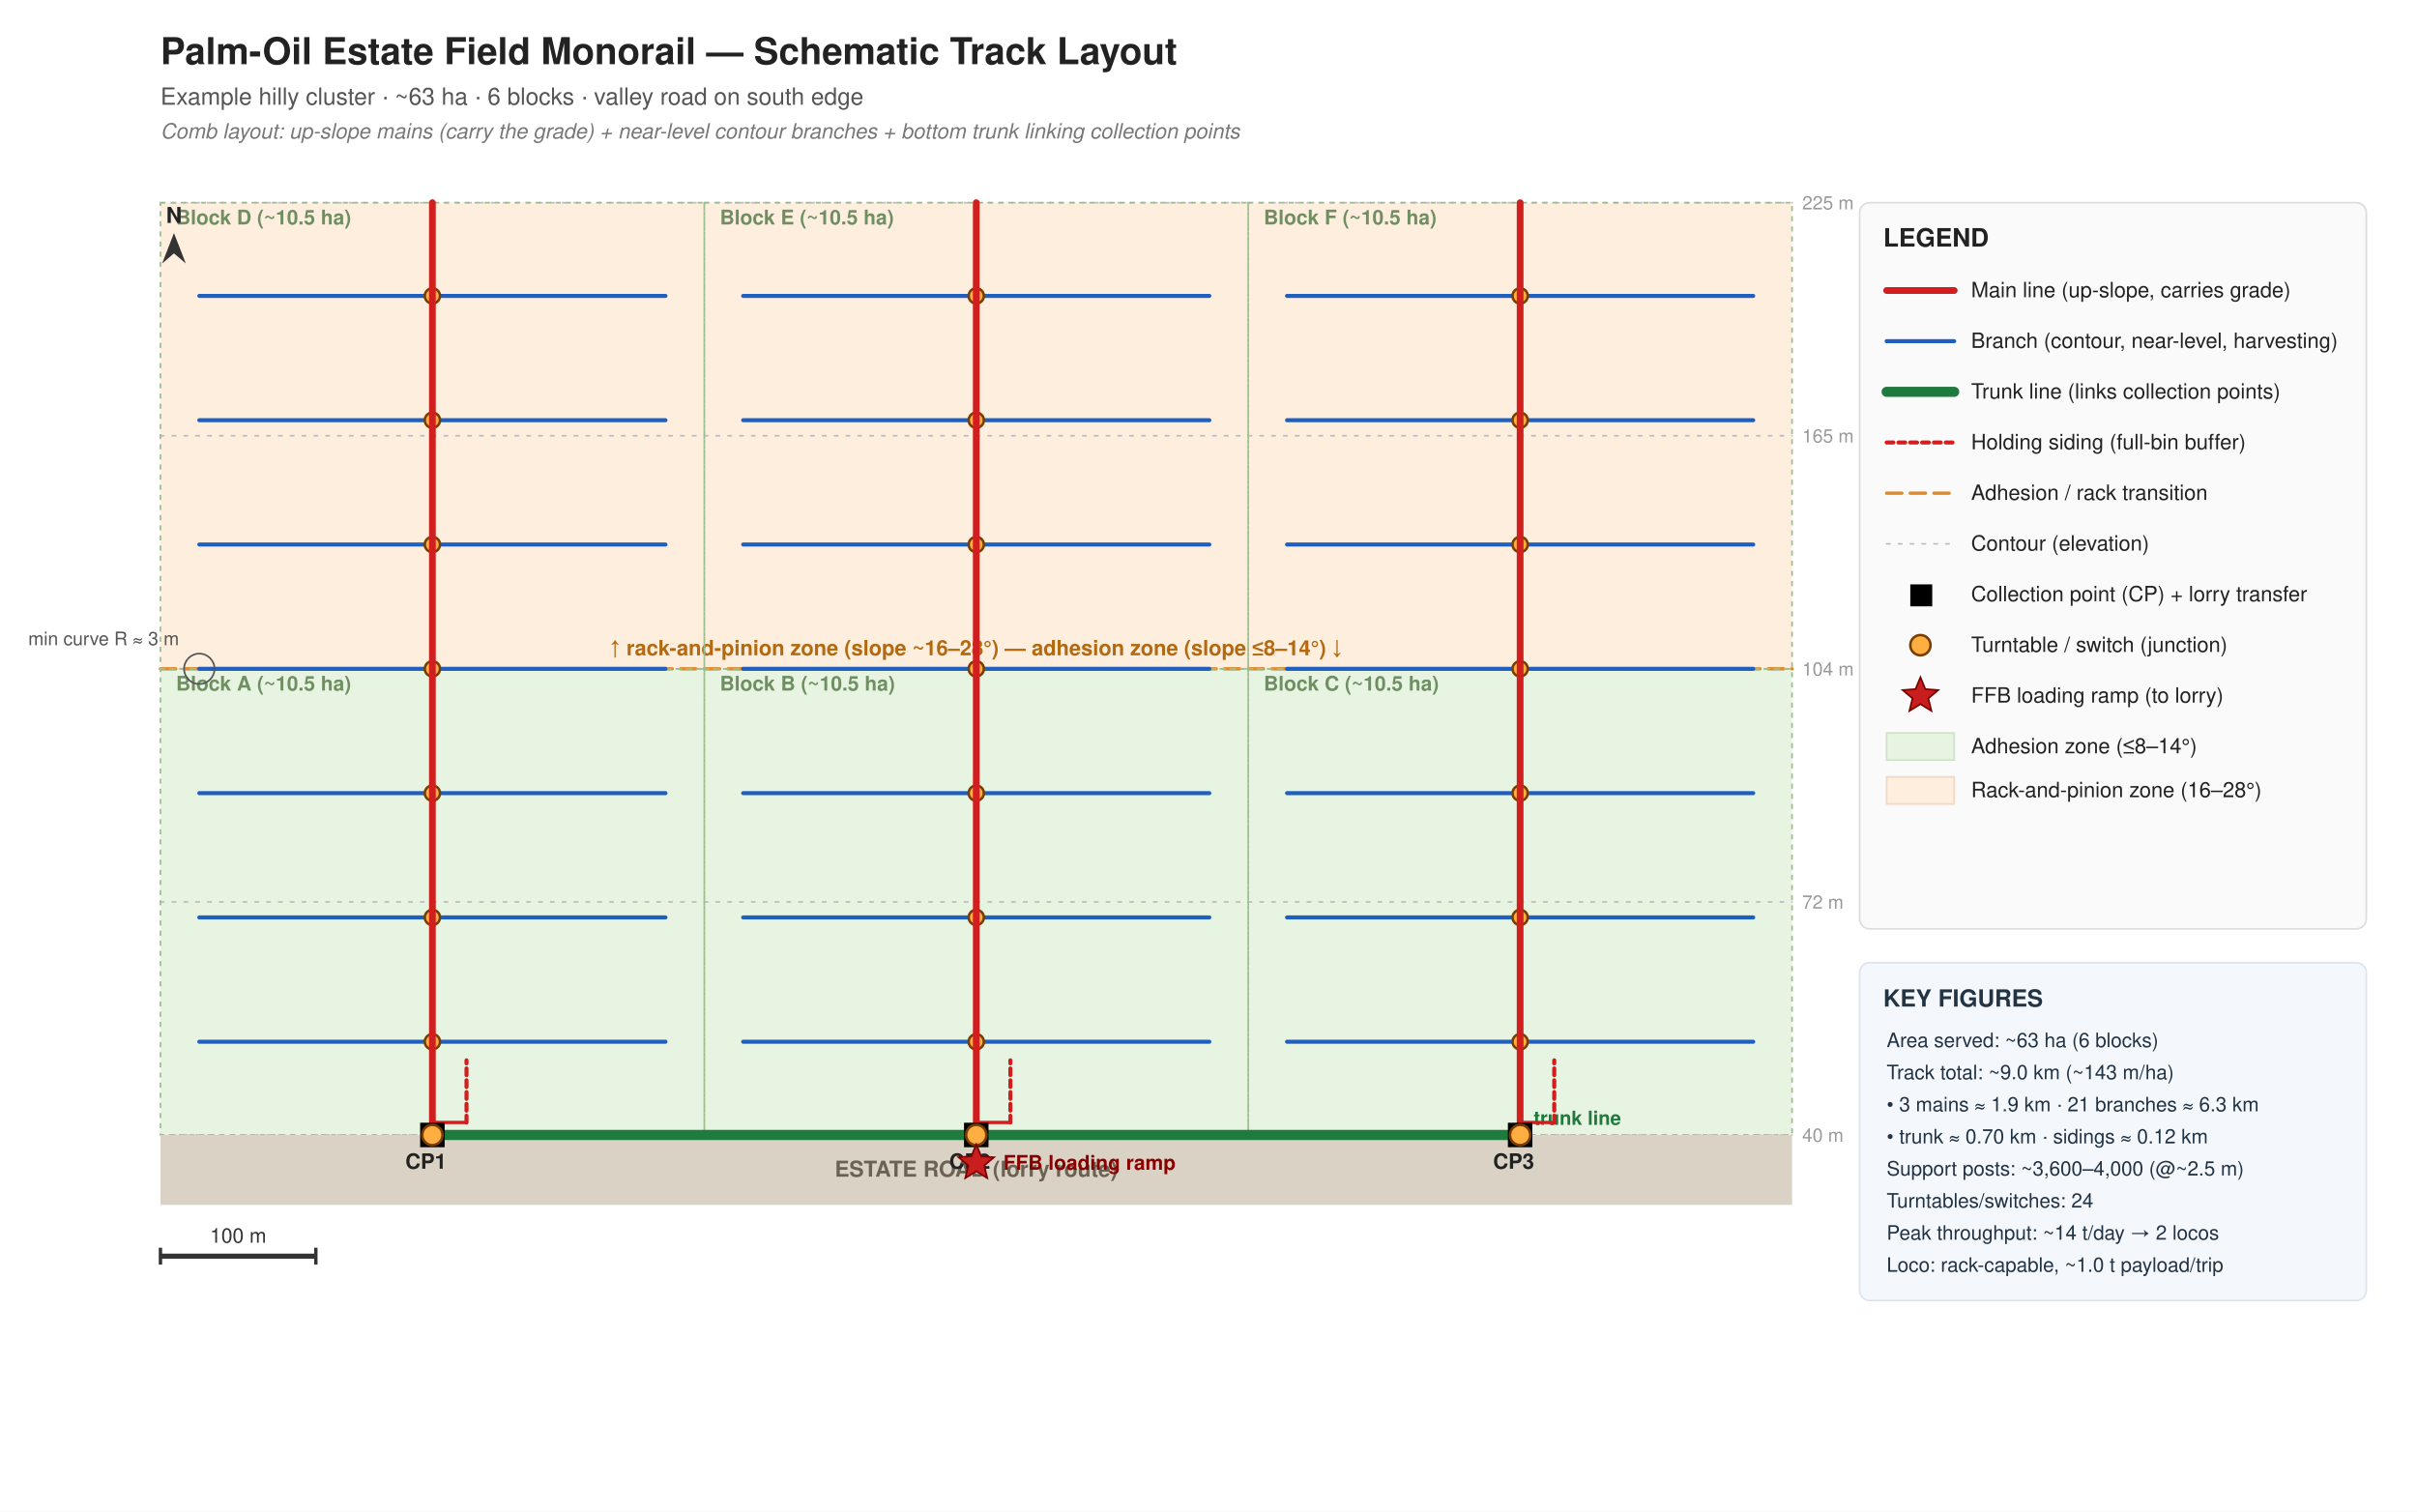
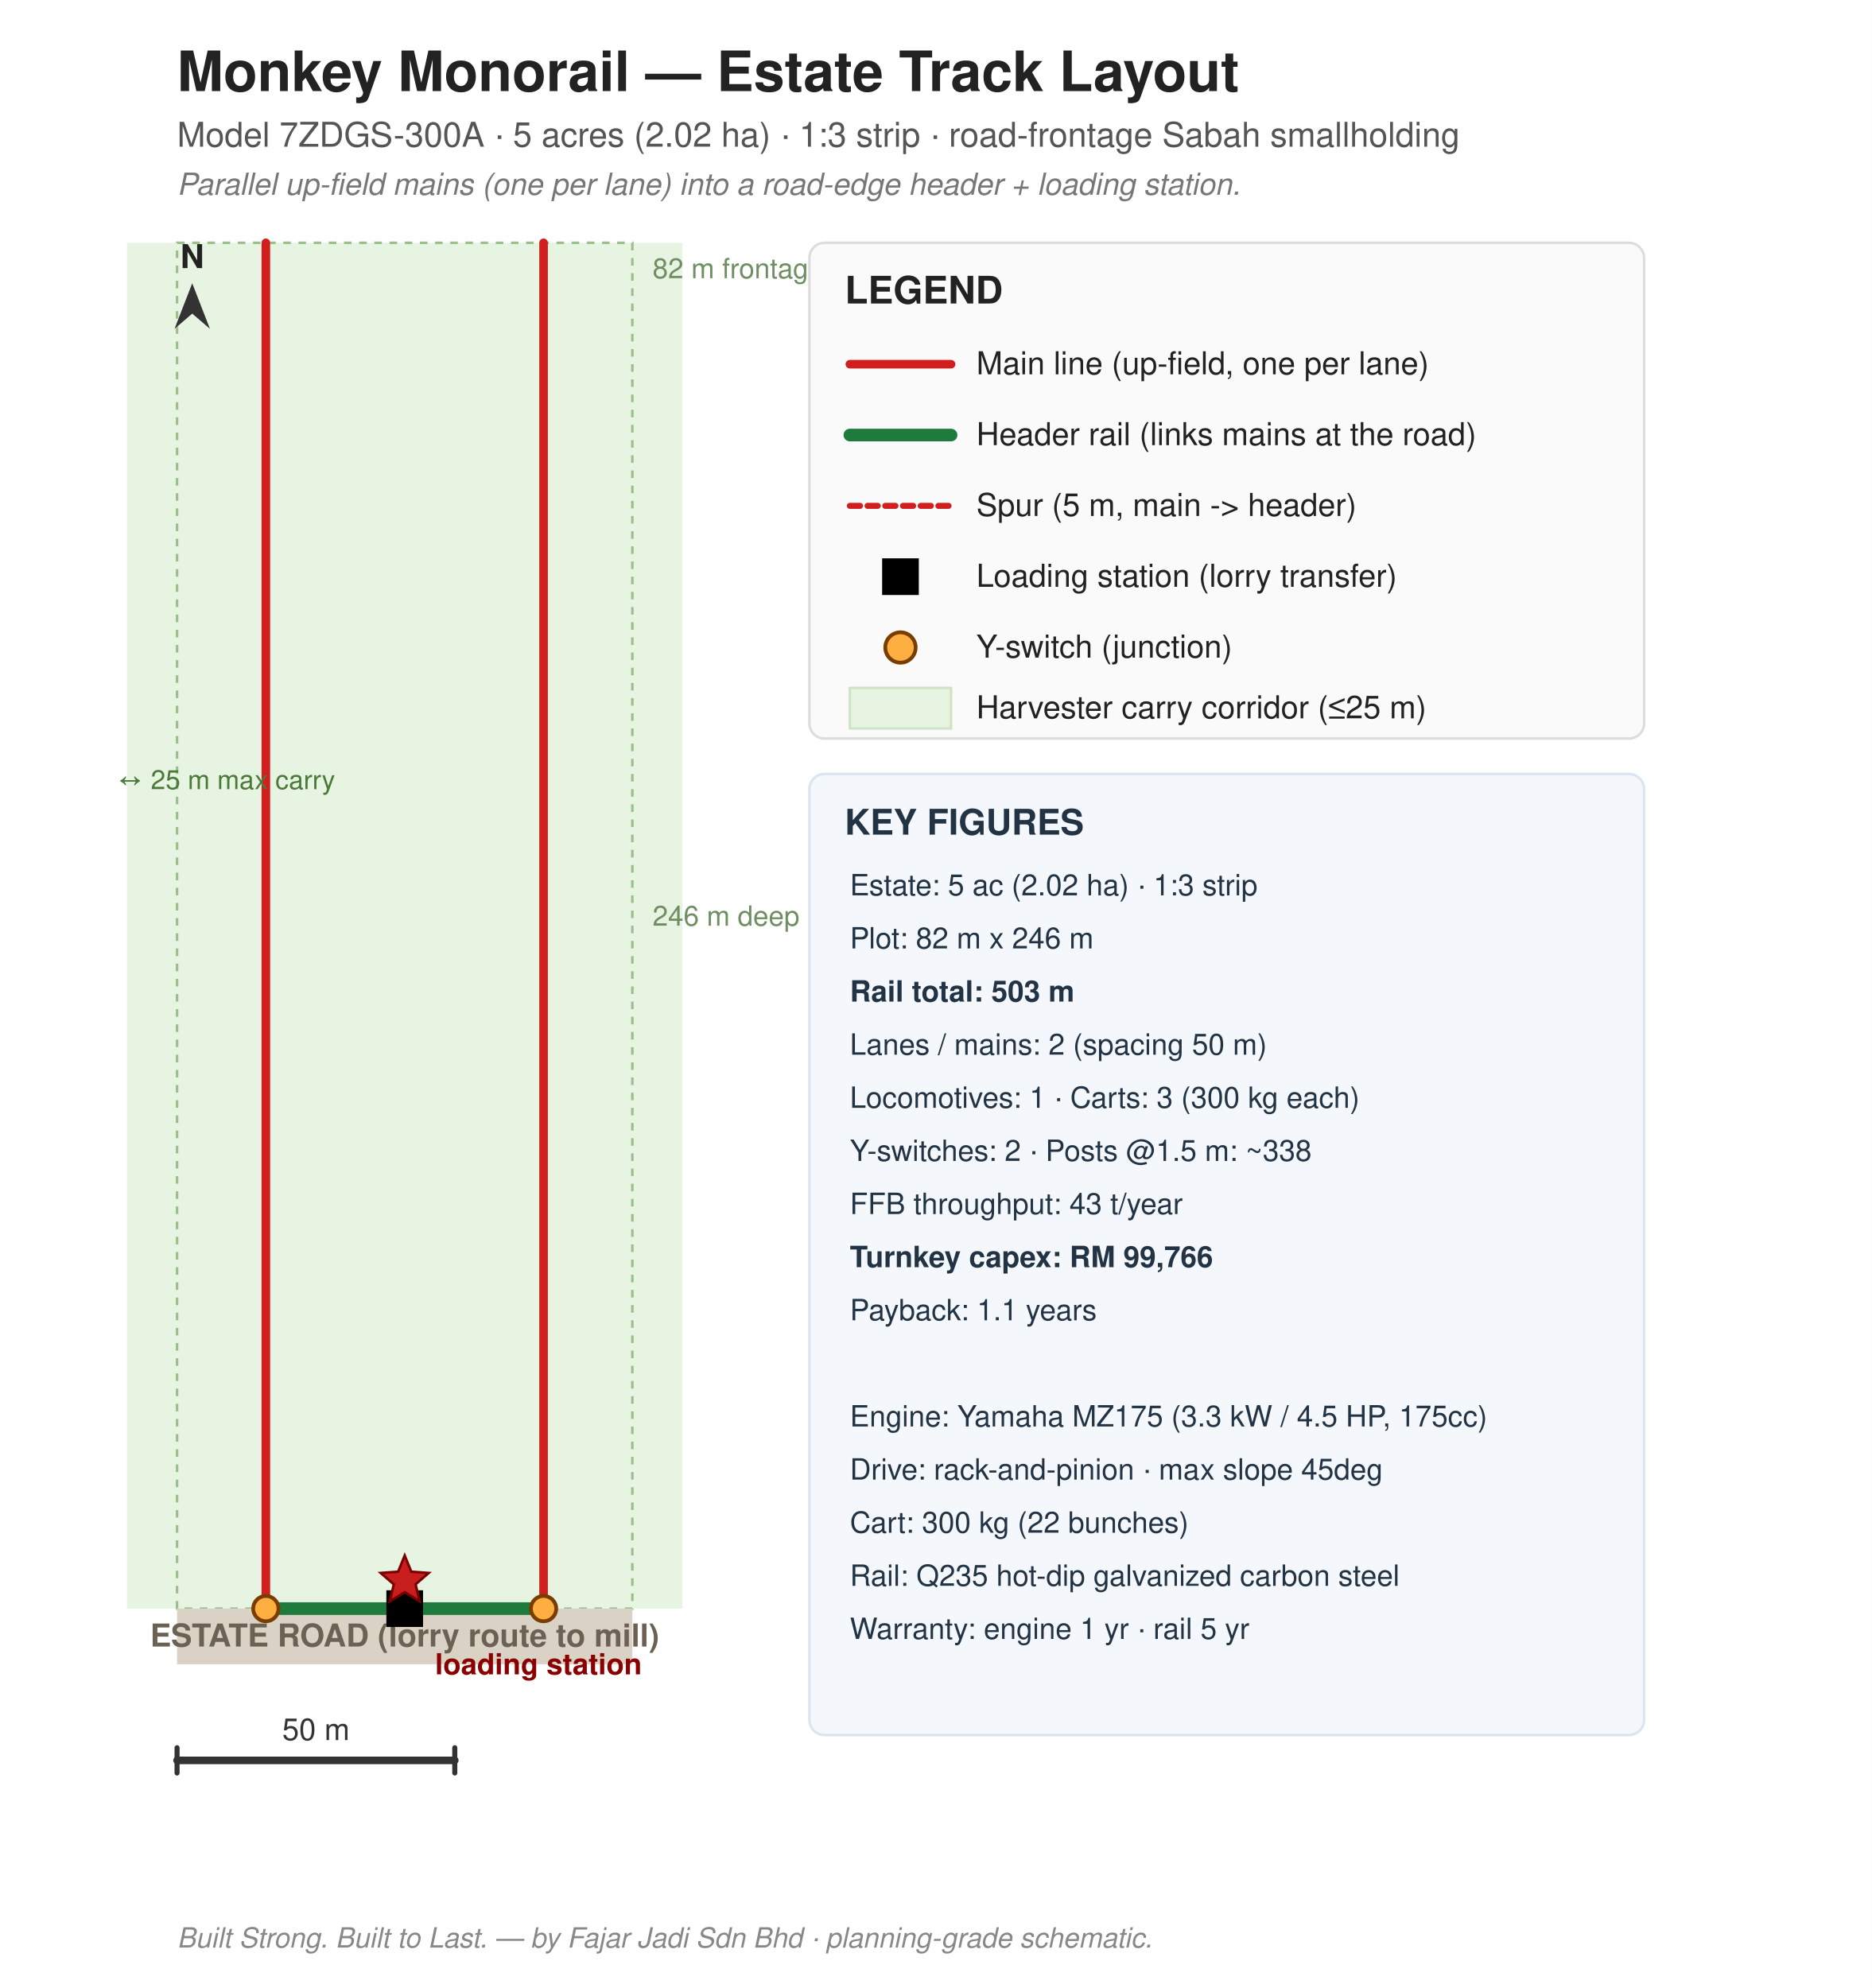
- <svg xmlns="http://www.w3.org/2000/svg" width="1431" height="895" viewBox="0 0 1431 895" font-family="Helvetica,Arial,sans-serif">
-   <rect x="0" y="0" width="1431" height="895" fill="#ffffff" />
-   <text x="95.0" y="38.0" font-family="Helvetica,Arial,sans-serif" font-size="22" text-anchor="start" fill="#222" font-weight="bold">Palm-Oil Estate Field Monorail — Schematic Track Layout</text>
-   <text x="95.0" y="62.0" font-family="Helvetica,Arial,sans-serif" font-size="14" text-anchor="start" fill="#555" font-weight="normal">Example hilly cluster · ~63 ha · 6 blocks · valley road on south edge</text>
-   <text x="95.0" y="82.0" font-family="Helvetica,Arial,sans-serif" font-size="12.5" text-anchor="start" fill="#777" font-weight="normal" font-style="italic">Comb layout: up-slope mains (carry the grade) + near-level contour branches + bottom trunk linking collection points</text>
-   <rect x="95.0" y="396.0" width="966.0" height="276.0" fill="#e7f4e1" />
-   <rect x="95.0" y="120.0" width="966.0" height="276.0" fill="#fdeede" />
-   <line x1="95.0" y1="672.0" x2="1061.0" y2="672.0" stroke="#bdbdbd" stroke-width="1" stroke-linecap="round" stroke-dasharray="2,5" />
-   <text x="1067.0" y="676.0" font-family="Helvetica,Arial,sans-serif" font-size="11" text-anchor="start" fill="#999" font-weight="normal">40 m</text>
-   <line x1="95.0" y1="534.0" x2="1061.0" y2="534.0" stroke="#bdbdbd" stroke-width="1" stroke-linecap="round" stroke-dasharray="2,5" />
-   <text x="1067.0" y="538.0" font-family="Helvetica,Arial,sans-serif" font-size="11" text-anchor="start" fill="#999" font-weight="normal">72 m</text>
-   <line x1="95.0" y1="396.0" x2="1061.0" y2="396.0" stroke="#bdbdbd" stroke-width="1" stroke-linecap="round" stroke-dasharray="2,5" />
-   <text x="1067.0" y="400.0" font-family="Helvetica,Arial,sans-serif" font-size="11" text-anchor="start" fill="#999" font-weight="normal">104 m</text>
-   <line x1="95.0" y1="258.0" x2="1061.0" y2="258.0" stroke="#bdbdbd" stroke-width="1" stroke-linecap="round" stroke-dasharray="2,5" />
-   <text x="1067.0" y="262.0" font-family="Helvetica,Arial,sans-serif" font-size="11" text-anchor="start" fill="#999" font-weight="normal">165 m</text>
-   <line x1="95.0" y1="120.0" x2="1061.0" y2="120.0" stroke="#bdbdbd" stroke-width="1" stroke-linecap="round" stroke-dasharray="2,5" />
-   <text x="1067.0" y="124.0" font-family="Helvetica,Arial,sans-serif" font-size="11" text-anchor="start" fill="#999" font-weight="normal">225 m</text>
-   <line x1="95.0" y1="396.0" x2="1061.0" y2="396.0" stroke="#e08a2e" stroke-width="2" stroke-linecap="round" stroke-dasharray="9,5" />
-   <text x="578.0" y="388.0" font-family="Helvetica,Arial,sans-serif" font-size="12.5" text-anchor="middle" fill="#b3690f" font-weight="bold">↑ rack-and-pinion zone (slope ~16–28°)   —   adhesion zone (slope ≤8–14°) ↓</text>
-   <rect x="95.0" y="396.0" width="322.0" height="276.0" fill="none" stroke="#9bbf8c" stroke-width="1" stroke-dasharray="3,3" />
-   <text x="104.2" y="408.9" font-family="Helvetica,Arial,sans-serif" font-size="12" text-anchor="start" fill="#6f8f63" font-weight="bold">Block A  (~10.5 ha)</text>
-   <rect x="417.0" y="396.0" width="322.0" height="276.0" fill="none" stroke="#9bbf8c" stroke-width="1" stroke-dasharray="3,3" />
-   <text x="426.2" y="408.9" font-family="Helvetica,Arial,sans-serif" font-size="12" text-anchor="start" fill="#6f8f63" font-weight="bold">Block B  (~10.5 ha)</text>
-   <rect x="739.0" y="396.0" width="322.0" height="276.0" fill="none" stroke="#9bbf8c" stroke-width="1" stroke-dasharray="3,3" />
-   <text x="748.2" y="408.9" font-family="Helvetica,Arial,sans-serif" font-size="12" text-anchor="start" fill="#6f8f63" font-weight="bold">Block C  (~10.5 ha)</text>
-   <rect x="95.0" y="120.0" width="322.0" height="276.0" fill="none" stroke="#9bbf8c" stroke-width="1" stroke-dasharray="3,3" />
-   <text x="104.2" y="132.9" font-family="Helvetica,Arial,sans-serif" font-size="12" text-anchor="start" fill="#6f8f63" font-weight="bold">Block D  (~10.5 ha)</text>
-   <rect x="417.0" y="120.0" width="322.0" height="276.0" fill="none" stroke="#9bbf8c" stroke-width="1" stroke-dasharray="3,3" />
-   <text x="426.2" y="132.9" font-family="Helvetica,Arial,sans-serif" font-size="12" text-anchor="start" fill="#6f8f63" font-weight="bold">Block E  (~10.5 ha)</text>
-   <rect x="739.0" y="120.0" width="322.0" height="276.0" fill="none" stroke="#9bbf8c" stroke-width="1" stroke-dasharray="3,3" />
-   <text x="748.2" y="132.9" font-family="Helvetica,Arial,sans-serif" font-size="12" text-anchor="start" fill="#6f8f63" font-weight="bold">Block F  (~10.5 ha)</text>
-   <rect x="95.0" y="672.0" width="966.0" height="41.4" fill="#d9d2c5" />
-   <text x="578.0" y="696.7" font-family="Helvetica,Arial,sans-serif" font-size="13" text-anchor="middle" fill="#6b6253" font-weight="bold">ESTATE ROAD  (lorry route)</text>
-   <line x1="256.0" y1="672.0" x2="900.0" y2="672.0" stroke="#1f7a3d" stroke-width="6" stroke-linecap="round" />
-   <text x="908.0" y="666.0" font-family="Helvetica,Arial,sans-serif" font-size="11.5" text-anchor="start" fill="#1f7a3d" font-weight="bold">trunk line</text>
-   <line x1="118.0" y1="616.8" x2="394.0" y2="616.8" stroke="#1f5fbf" stroke-width="2.4" stroke-linecap="round" />
-   <circle cx="256.0" cy="616.8" r="4.5" fill="#ffae42" stroke="#7a3d00" stroke-width="1.5" />
-   <line x1="118.0" y1="543.2" x2="394.0" y2="543.2" stroke="#1f5fbf" stroke-width="2.4" stroke-linecap="round" />
-   <circle cx="256.0" cy="543.2" r="4.5" fill="#ffae42" stroke="#7a3d00" stroke-width="1.5" />
-   <line x1="118.0" y1="469.6" x2="394.0" y2="469.6" stroke="#1f5fbf" stroke-width="2.4" stroke-linecap="round" />
-   <circle cx="256.0" cy="469.6" r="4.5" fill="#ffae42" stroke="#7a3d00" stroke-width="1.5" />
-   <line x1="118.0" y1="396.0" x2="394.0" y2="396.0" stroke="#1f5fbf" stroke-width="2.4" stroke-linecap="round" />
-   <circle cx="256.0" cy="396.0" r="4.5" fill="#ffae42" stroke="#7a3d00" stroke-width="1.5" />
-   <line x1="118.0" y1="322.4" x2="394.0" y2="322.4" stroke="#1f5fbf" stroke-width="2.4" stroke-linecap="round" />
-   <circle cx="256.0" cy="322.4" r="4.5" fill="#ffae42" stroke="#7a3d00" stroke-width="1.5" />
-   <line x1="118.0" y1="248.8" x2="394.0" y2="248.8" stroke="#1f5fbf" stroke-width="2.4" stroke-linecap="round" />
-   <circle cx="256.0" cy="248.8" r="4.5" fill="#ffae42" stroke="#7a3d00" stroke-width="1.5" />
-   <line x1="118.0" y1="175.2" x2="394.0" y2="175.2" stroke="#1f5fbf" stroke-width="2.4" stroke-linecap="round" />
-   <circle cx="256.0" cy="175.2" r="4.5" fill="#ffae42" stroke="#7a3d00" stroke-width="1.5" />
-   <line x1="440.0" y1="616.8" x2="716.0" y2="616.8" stroke="#1f5fbf" stroke-width="2.4" stroke-linecap="round" />
-   <circle cx="578.0" cy="616.8" r="4.5" fill="#ffae42" stroke="#7a3d00" stroke-width="1.5" />
-   <line x1="440.0" y1="543.2" x2="716.0" y2="543.2" stroke="#1f5fbf" stroke-width="2.4" stroke-linecap="round" />
-   <circle cx="578.0" cy="543.2" r="4.5" fill="#ffae42" stroke="#7a3d00" stroke-width="1.5" />
-   <line x1="440.0" y1="469.6" x2="716.0" y2="469.6" stroke="#1f5fbf" stroke-width="2.4" stroke-linecap="round" />
-   <circle cx="578.0" cy="469.6" r="4.5" fill="#ffae42" stroke="#7a3d00" stroke-width="1.5" />
-   <line x1="440.0" y1="396.0" x2="716.0" y2="396.0" stroke="#1f5fbf" stroke-width="2.4" stroke-linecap="round" />
-   <circle cx="578.0" cy="396.0" r="4.5" fill="#ffae42" stroke="#7a3d00" stroke-width="1.5" />
-   <line x1="440.0" y1="322.4" x2="716.0" y2="322.4" stroke="#1f5fbf" stroke-width="2.4" stroke-linecap="round" />
-   <circle cx="578.0" cy="322.4" r="4.5" fill="#ffae42" stroke="#7a3d00" stroke-width="1.5" />
-   <line x1="440.0" y1="248.8" x2="716.0" y2="248.8" stroke="#1f5fbf" stroke-width="2.4" stroke-linecap="round" />
-   <circle cx="578.0" cy="248.8" r="4.5" fill="#ffae42" stroke="#7a3d00" stroke-width="1.5" />
-   <line x1="440.0" y1="175.2" x2="716.0" y2="175.2" stroke="#1f5fbf" stroke-width="2.4" stroke-linecap="round" />
-   <circle cx="578.0" cy="175.2" r="4.5" fill="#ffae42" stroke="#7a3d00" stroke-width="1.5" />
-   <line x1="762.0" y1="616.8" x2="1038.0" y2="616.8" stroke="#1f5fbf" stroke-width="2.4" stroke-linecap="round" />
-   <circle cx="900.0" cy="616.8" r="4.5" fill="#ffae42" stroke="#7a3d00" stroke-width="1.5" />
-   <line x1="762.0" y1="543.2" x2="1038.0" y2="543.2" stroke="#1f5fbf" stroke-width="2.4" stroke-linecap="round" />
-   <circle cx="900.0" cy="543.2" r="4.5" fill="#ffae42" stroke="#7a3d00" stroke-width="1.5" />
-   <line x1="762.0" y1="469.6" x2="1038.0" y2="469.6" stroke="#1f5fbf" stroke-width="2.4" stroke-linecap="round" />
-   <circle cx="900.0" cy="469.6" r="4.5" fill="#ffae42" stroke="#7a3d00" stroke-width="1.5" />
-   <line x1="762.0" y1="396.0" x2="1038.0" y2="396.0" stroke="#1f5fbf" stroke-width="2.4" stroke-linecap="round" />
-   <circle cx="900.0" cy="396.0" r="4.5" fill="#ffae42" stroke="#7a3d00" stroke-width="1.5" />
-   <line x1="762.0" y1="322.4" x2="1038.0" y2="322.4" stroke="#1f5fbf" stroke-width="2.4" stroke-linecap="round" />
-   <circle cx="900.0" cy="322.4" r="4.5" fill="#ffae42" stroke="#7a3d00" stroke-width="1.5" />
-   <line x1="762.0" y1="248.8" x2="1038.0" y2="248.8" stroke="#1f5fbf" stroke-width="2.4" stroke-linecap="round" />
-   <circle cx="900.0" cy="248.8" r="4.5" fill="#ffae42" stroke="#7a3d00" stroke-width="1.5" />
-   <line x1="762.0" y1="175.2" x2="1038.0" y2="175.2" stroke="#1f5fbf" stroke-width="2.4" stroke-linecap="round" />
-   <circle cx="900.0" cy="175.2" r="4.5" fill="#ffae42" stroke="#7a3d00" stroke-width="1.5" />
-   <line x1="256.0" y1="672.0" x2="256.0" y2="120.0" stroke="#d11f1f" stroke-width="4" stroke-linecap="round" />
-   <line x1="578.0" y1="672.0" x2="578.0" y2="120.0" stroke="#d11f1f" stroke-width="4" stroke-linecap="round" />
-   <line x1="900.0" y1="672.0" x2="900.0" y2="120.0" stroke="#d11f1f" stroke-width="4" stroke-linecap="round" />
-   <line x1="276.2" y1="664.6" x2="276.2" y2="627.8" stroke="#d11f1f" stroke-width="2.4" stroke-linecap="round" stroke-dasharray="4,3" />
-   <line x1="256.0" y1="664.6" x2="276.2" y2="664.6" stroke="#d11f1f" stroke-width="2" stroke-linecap="round" />
-   <rect x="249.5" y="665.5" width="13" height="13" fill="#000" stroke="#000" stroke-width="1.5" />
-   <circle cx="256.0" cy="672.0" r="6" fill="#ffae42" stroke="#7a3d00" stroke-width="1.5" />
-   <text x="240.0" y="692.0" font-family="Helvetica,Arial,sans-serif" font-size="12.5" text-anchor="start" fill="#222" font-weight="bold">CP1</text>
-   <line x1="598.2" y1="664.6" x2="598.2" y2="627.8" stroke="#d11f1f" stroke-width="2.4" stroke-linecap="round" stroke-dasharray="4,3" />
-   <line x1="578.0" y1="664.6" x2="598.2" y2="664.6" stroke="#d11f1f" stroke-width="2" stroke-linecap="round" />
-   <rect x="571.5" y="665.5" width="13" height="13" fill="#000" stroke="#000" stroke-width="1.5" />
-   <circle cx="578.0" cy="672.0" r="6" fill="#ffae42" stroke="#7a3d00" stroke-width="1.5" />
-   <text x="562.0" y="692.0" font-family="Helvetica,Arial,sans-serif" font-size="12.5" text-anchor="start" fill="#222" font-weight="bold">CP2</text>
-   <line x1="920.2" y1="664.6" x2="920.2" y2="627.8" stroke="#d11f1f" stroke-width="2.4" stroke-linecap="round" stroke-dasharray="4,3" />
-   <line x1="900.0" y1="664.6" x2="920.2" y2="664.6" stroke="#d11f1f" stroke-width="2" stroke-linecap="round" />
-   <rect x="893.5" y="665.5" width="13" height="13" fill="#000" stroke="#000" stroke-width="1.5" />
-   <circle cx="900.0" cy="672.0" r="6" fill="#ffae42" stroke="#7a3d00" stroke-width="1.5" />
-   <text x="884.0" y="692.0" font-family="Helvetica,Arial,sans-serif" font-size="12.5" text-anchor="start" fill="#222" font-weight="bold">CP3</text>
-   <polygon points="578.0,677.6 580.9,684.6 588.5,685.2 582.7,690.1 584.5,697.5 578.0,693.5 571.5,697.5 573.3,690.1 567.5,685.2 575.1,684.6" fill="#c81e1e" stroke="#7a0000" stroke-width="1" />
-   <text x="594.0" y="692.6" font-family="Helvetica,Arial,sans-serif" font-size="12" text-anchor="start" fill="#8a0000" font-weight="bold">FFB loading ramp</text>
-   <circle cx="118.0" cy="396.0" r="9" fill="none" stroke="#555" stroke-width="1" />
-   <text x="106.0" y="382.0" font-family="Helvetica,Arial,sans-serif" font-size="11" text-anchor="end" fill="#555" font-weight="normal">min curve R ≈ 3 m</text>
-   <polygon points="103,138 96,156 103,150 110,156" fill="#333" />
-   <text x="103.0" y="132.0" font-family="Helvetica,Arial,sans-serif" font-size="13" text-anchor="middle" fill="#222" font-weight="bold">N</text>
-   <line x1="95" y1="743.76" x2="187.0" y2="743.76" stroke="#333" stroke-width="3" />
-   <line x1="95" y1="738.76" x2="95" y2="748.76" stroke="#333" stroke-width="2" />
-   <line x1="187.0" y1="738.76" x2="187.0" y2="748.76" stroke="#333" stroke-width="2" />
-   <text x="141.0" y="735.8" font-family="Helvetica,Arial,sans-serif" font-size="12" text-anchor="middle" fill="#333" font-weight="normal">100 m</text>
-   <rect x="1101.0" y="120" width="300" height="430" fill="#fafafa" stroke="#ddd" stroke-width="1" rx="6" />
-   <text x="1115.0" y="146.0" font-family="Helvetica,Arial,sans-serif" font-size="15" text-anchor="start" fill="#222" font-weight="bold">LEGEND</text>
-   <line x1="1117.0" y1="172" x2="1157.0" y2="172" stroke="#d11f1f" stroke-width="4" stroke-linecap="round" />
-   <text x="1167.0" y="176.0" font-family="Helvetica,Arial,sans-serif" font-size="12.5" text-anchor="start" fill="#222" font-weight="normal">Main line (up-slope, carries grade)</text>
-   <line x1="1117.0" y1="202" x2="1157.0" y2="202" stroke="#1f5fbf" stroke-width="2.4" stroke-linecap="round" />
-   <text x="1167.0" y="206.0" font-family="Helvetica,Arial,sans-serif" font-size="12.5" text-anchor="start" fill="#222" font-weight="normal">Branch (contour, near-level, harvesting)</text>
-   <line x1="1117.0" y1="232" x2="1157.0" y2="232" stroke="#1f7a3d" stroke-width="6" stroke-linecap="round" />
-   <text x="1167.0" y="236.0" font-family="Helvetica,Arial,sans-serif" font-size="12.5" text-anchor="start" fill="#222" font-weight="normal">Trunk line (links collection points)</text>
-   <line x1="1117.0" y1="262" x2="1157.0" y2="262" stroke="#d11f1f" stroke-width="2.4" stroke-linecap="round" stroke-dasharray="4,3" />
-   <text x="1167.0" y="266.0" font-family="Helvetica,Arial,sans-serif" font-size="12.5" text-anchor="start" fill="#222" font-weight="normal">Holding siding (full-bin buffer)</text>
-   <line x1="1117.0" y1="292" x2="1157.0" y2="292" stroke="#e08a2e" stroke-width="2" stroke-linecap="round" stroke-dasharray="9,5" />
-   <text x="1167.0" y="296.0" font-family="Helvetica,Arial,sans-serif" font-size="12.5" text-anchor="start" fill="#222" font-weight="normal">Adhesion / rack transition</text>
-   <line x1="1117.0" y1="322" x2="1157.0" y2="322" stroke="#bdbdbd" stroke-width="1" stroke-linecap="round" stroke-dasharray="2,5" />
-   <text x="1167.0" y="326.0" font-family="Helvetica,Arial,sans-serif" font-size="12.5" text-anchor="start" fill="#222" font-weight="normal">Contour (elevation)</text>
-   <rect x="1131.0" y="346" width="13" height="13" fill="#000" />
-   <text x="1167.0" y="356.0" font-family="Helvetica,Arial,sans-serif" font-size="12.5" text-anchor="start" fill="#222" font-weight="normal">Collection point (CP) + lorry transfer</text>
-   <circle cx="1137.0" cy="382" r="6" fill="#ffae42" stroke="#7a3d00" stroke-width="1.5" />
-   <text x="1167.0" y="386.0" font-family="Helvetica,Arial,sans-serif" font-size="12.5" text-anchor="start" fill="#222" font-weight="normal">Turntable / switch (junction)</text>
-   <polygon points="95.0,672.0 95.0,672.0 95.0,672.0 95.0,672.0 95.0,672.0 95.0,672.0 95.0,672.0 95.0,672.0 95.0,672.0 95.0,672.0" fill="#c81e1e" stroke="#7a0000" stroke-width="1" />
-   <polygon points="1137.0,401.0 1139.9,408.0 1147.5,408.6 1141.7,413.5 1143.5,420.9 1137.0,416.9 1130.5,420.9 1132.3,413.5 1126.5,408.6 1134.1,408.0" fill="#c81e1e" stroke="#7a0000" stroke-width="1" />
-   <text x="1167.0" y="416.0" font-family="Helvetica,Arial,sans-serif" font-size="12.5" text-anchor="start" fill="#222" font-weight="normal">FFB loading ramp (to lorry)</text>
-   <rect x="1117.0" y="434" width="40" height="16" fill="#e7f4e1" stroke="#cfe3c6" />
-   <text x="1167.0" y="446.0" font-family="Helvetica,Arial,sans-serif" font-size="12.5" text-anchor="start" fill="#222" font-weight="normal">Adhesion zone (≤8–14°)</text>
-   <rect x="1117.0" y="460" width="40" height="16" fill="#fdeede" stroke="#f3d7bf" />
-   <text x="1167.0" y="472.0" font-family="Helvetica,Arial,sans-serif" font-size="12.5" text-anchor="start" fill="#222" font-weight="normal">Rack-and-pinion zone (16–28°)</text>
-   <rect x="1101.0" y="570" width="300" height="200" fill="#f4f7fb" stroke="#dbe4f0" stroke-width="1" rx="6" />
-   <text x="1115.0" y="596.0" font-family="Helvetica,Arial,sans-serif" font-size="14" text-anchor="start" fill="#234" font-weight="bold">KEY FIGURES</text>
-   <text x="1117.0" y="620.0" font-family="Helvetica,Arial,sans-serif" font-size="11.8" text-anchor="start" fill="#234" font-weight="normal">Area served: ~63 ha (6 blocks)</text>
-   <text x="1117.0" y="639.0" font-family="Helvetica,Arial,sans-serif" font-size="11.8" text-anchor="start" fill="#234" font-weight="normal">Track total: ~9.0 km (~143 m/ha)</text>
-   <text x="1117.0" y="658.0" font-family="Helvetica,Arial,sans-serif" font-size="11.8" text-anchor="start" fill="#234" font-weight="normal">  • 3 mains ≈ 1.9 km · 21 branches ≈ 6.3 km</text>
-   <text x="1117.0" y="677.0" font-family="Helvetica,Arial,sans-serif" font-size="11.8" text-anchor="start" fill="#234" font-weight="normal">  • trunk ≈ 0.70 km · sidings ≈ 0.12 km</text>
-   <text x="1117.0" y="696.0" font-family="Helvetica,Arial,sans-serif" font-size="11.8" text-anchor="start" fill="#234" font-weight="normal">Support posts: ~3,600–4,000 (@~2.5 m)</text>
-   <text x="1117.0" y="715.0" font-family="Helvetica,Arial,sans-serif" font-size="11.8" text-anchor="start" fill="#234" font-weight="normal">Turntables/switches: 24</text>
-   <text x="1117.0" y="734.0" font-family="Helvetica,Arial,sans-serif" font-size="11.8" text-anchor="start" fill="#234" font-weight="normal">Peak throughput: ~14 t/day → 2 locos</text>
-   <text x="1117.0" y="753.0" font-family="Helvetica,Arial,sans-serif" font-size="11.8" text-anchor="start" fill="#234" font-weight="normal">Loco: rack-capable, ~1.0 t payload/trip</text>
+ <svg xmlns="http://www.w3.org/2000/svg" width="740" height="786" viewBox="0 0 740 786" font-family="Helvetica,Arial,sans-serif">
+   <rect x="0.0" y="0.0" width="740.0" height="786.0" fill="#ffffff" stroke="none" stroke-width="1.0" rx="0.0" />
+   <text x="70.0" y="36.0" font-family="Helvetica,Arial,sans-serif" font-size="22" text-anchor="start" fill="#222" font-weight="bold">Monkey Monorail — Estate Track Layout</text>
+   <text x="70.0" y="58.0" font-family="Helvetica,Arial,sans-serif" font-size="13.5" text-anchor="start" fill="#555" font-weight="normal">Model 7ZDGS-300A · 5 acres (2.02 ha) · 1:3 strip · road-frontage Sabah smallholding</text>
+   <text x="70.0" y="77.0" font-family="Helvetica,Arial,sans-serif" font-size="12" text-anchor="start" fill="#777" font-weight="normal" font-style="italic">Parallel up-field mains (one per lane) into a road-edge header + loading station.</text>
+   <rect x="50.2" y="96.0" width="109.8" height="540.0" fill="#e7f4e1" stroke="none" stroke-width="1.0" rx="0.0" />
+   <rect x="160.0" y="96.0" width="109.8" height="540.0" fill="#e7f4e1" stroke="none" stroke-width="1.0" rx="0.0" />
+   <rect x="70.0" y="96.0" width="180.0" height="540.0" fill="none" stroke="#9bbf8c" stroke-width="1" rx="0.0" stroke-dasharray="3,3" />
+   <text x="258.0" y="110.0" font-family="Helvetica,Arial,sans-serif" font-size="11" text-anchor="start" fill="#6f8f63" font-weight="normal">82 m frontage</text>
+   <text x="258.0" y="366.0" font-family="Helvetica,Arial,sans-serif" font-size="11" text-anchor="start" fill="#6f8f63" font-weight="normal">246 m deep</text>
+   <rect x="70.0" y="636.0" width="180.0" height="22.0" fill="#d9d2c5" stroke="none" stroke-width="1.0" rx="0.0" />
+   <text x="160.0" y="651.0" font-family="Helvetica,Arial,sans-serif" font-size="12.5" text-anchor="middle" fill="#6b6253" font-weight="bold">ESTATE ROAD  (lorry route to mill)</text>
+   <line x1="105.1" y1="636.0" x2="214.9" y2="636.0" stroke="#1f7a3d" stroke-width="5" stroke-linecap="round" />
+   <line x1="105.1" y1="636.0" x2="105.1" y2="96.0" stroke="#d11f1f" stroke-width="3.4" stroke-linecap="round" />
+   <line x1="214.9" y1="636.0" x2="214.9" y2="96.0" stroke="#d11f1f" stroke-width="3.4" stroke-linecap="round" />
+   <circle cx="105.1" cy="636.0" r="5" fill="#ffae42" stroke="#7a3d00" stroke-width="1.5" />
+   <circle cx="214.9" cy="636.0" r="5" fill="#ffae42" stroke="#7a3d00" stroke-width="1.5" />
+   <rect x="153.5" y="629.5" width="13.0" height="13.0" fill="#000" stroke="#000" stroke-width="1.5" rx="0.0" />
+   <polygon points="160.0,615.0 162.6,621.4 169.5,621.9 164.3,626.4 165.9,633.1 160.0,629.5 154.1,633.1 155.7,626.4 150.5,621.9 157.4,621.4" fill="#c81e1e" stroke="#7a0000" stroke-width="1" />
+   <text x="172.0" y="662.0" font-family="Helvetica,Arial,sans-serif" font-size="11.5" text-anchor="start" fill="#8a0000" font-weight="bold">loading station</text>
+   <text x="46.2" y="312.0" font-family="Helvetica,Arial,sans-serif" font-size="10.5" text-anchor="start" fill="#4a7a3a" font-weight="normal">↔ 25 m max carry</text>
+   <polygon points="76,112 69,130 76,124 83,130" fill="#333" />
+   <text x="76.0" y="106.0" font-family="Helvetica,Arial,sans-serif" font-size="13" text-anchor="middle" fill="#222" font-weight="bold">N</text>
+   <line x1="70.0" y1="696.0" x2="179.8" y2="696.0" stroke="#333" stroke-width="3" stroke-linecap="round" />
+   <line x1="70.0" y1="691.0" x2="70.0" y2="701.0" stroke="#333" stroke-width="2" stroke-linecap="round" />
+   <line x1="179.8" y1="691.0" x2="179.8" y2="701.0" stroke="#333" stroke-width="2" stroke-linecap="round" />
+   <text x="124.9" y="688.0" font-family="Helvetica,Arial,sans-serif" font-size="12" text-anchor="middle" fill="#333" font-weight="normal">50 m</text>
+   <rect x="320.0" y="96.0" width="330.0" height="196.0" fill="#fafafa" stroke="#ddd" stroke-width="1" rx="6" />
+   <text x="334.0" y="120.0" font-family="Helvetica,Arial,sans-serif" font-size="15" text-anchor="start" fill="#222" font-weight="bold">LEGEND</text>
+   <line x1="336.0" y1="144.0" x2="376.0" y2="144.0" stroke="#d11f1f" stroke-width="3.4" stroke-linecap="round" />
+   <text x="386.0" y="148.0" font-family="Helvetica,Arial,sans-serif" font-size="12.5" text-anchor="start" fill="#222" font-weight="normal">Main line (up-field, one per lane)</text>
+   <line x1="336.0" y1="172.0" x2="376.0" y2="172.0" stroke="#1f7a3d" stroke-width="5" stroke-linecap="round" />
+   <text x="386.0" y="176.0" font-family="Helvetica,Arial,sans-serif" font-size="12.5" text-anchor="start" fill="#222" font-weight="normal">Header rail (links mains at the road)</text>
+   <line x1="336.0" y1="200.0" x2="376.0" y2="200.0" stroke="#d11f1f" stroke-width="2.4" stroke-linecap="round" stroke-dasharray="4,3" />
+   <text x="386.0" y="204.0" font-family="Helvetica,Arial,sans-serif" font-size="12.5" text-anchor="start" fill="#222" font-weight="normal">Spur (5 m, main -&gt; header)</text>
+   <rect x="349.5" y="221.5" width="13.0" height="13.0" fill="#000" stroke="#000" stroke-width="1.5" rx="0.0" />
+   <text x="386.0" y="232.0" font-family="Helvetica,Arial,sans-serif" font-size="12.5" text-anchor="start" fill="#222" font-weight="normal">Loading station (lorry transfer)</text>
+   <circle cx="356.0" cy="256.0" r="6" fill="#ffae42" stroke="#7a3d00" stroke-width="1.5" />
+   <text x="386.0" y="260.0" font-family="Helvetica,Arial,sans-serif" font-size="12.5" text-anchor="start" fill="#222" font-weight="normal">Y-switch (junction)</text>
+   <rect x="336.0" y="272.0" width="40.0" height="16.0" fill="#e7f4e1" stroke="#cfe3c6" stroke-width="1.0" rx="0.0" />
+   <text x="386.0" y="284.0" font-family="Helvetica,Arial,sans-serif" font-size="12.5" text-anchor="start" fill="#222" font-weight="normal">Harvester carry corridor (≤25 m)</text>
+   <rect x="320.0" y="306.0" width="330.0" height="380.0" fill="#f4f7fb" stroke="#dbe4f0" stroke-width="1" rx="6" />
+   <text x="334.0" y="330.0" font-family="Helvetica,Arial,sans-serif" font-size="14" text-anchor="start" fill="#234" font-weight="bold">KEY FIGURES</text>
+   <text x="336.0" y="354.0" font-family="Helvetica,Arial,sans-serif" font-size="11.6" text-anchor="start" fill="#234" font-weight="normal">Estate: 5 ac (2.02 ha) · 1:3 strip</text>
+   <text x="336.0" y="375.0" font-family="Helvetica,Arial,sans-serif" font-size="11.6" text-anchor="start" fill="#234" font-weight="normal">Plot: 82 m x 246 m</text>
+   <text x="336.0" y="396.0" font-family="Helvetica,Arial,sans-serif" font-size="11.6" text-anchor="start" fill="#234" font-weight="bold">Rail total: 503 m</text>
+   <text x="336.0" y="417.0" font-family="Helvetica,Arial,sans-serif" font-size="11.6" text-anchor="start" fill="#234" font-weight="normal">Lanes / mains: 2  (spacing 50 m)</text>
+   <text x="336.0" y="438.0" font-family="Helvetica,Arial,sans-serif" font-size="11.6" text-anchor="start" fill="#234" font-weight="normal">Locomotives: 1  ·  Carts: 3 (300 kg each)</text>
+   <text x="336.0" y="459.0" font-family="Helvetica,Arial,sans-serif" font-size="11.6" text-anchor="start" fill="#234" font-weight="normal">Y-switches: 2  ·  Posts @1.5 m: ~338</text>
+   <text x="336.0" y="480.0" font-family="Helvetica,Arial,sans-serif" font-size="11.6" text-anchor="start" fill="#234" font-weight="normal">FFB throughput: 43 t/year</text>
+   <text x="336.0" y="501.0" font-family="Helvetica,Arial,sans-serif" font-size="11.6" text-anchor="start" fill="#234" font-weight="bold">Turnkey capex: RM 99,766</text>
+   <text x="336.0" y="522.0" font-family="Helvetica,Arial,sans-serif" font-size="11.6" text-anchor="start" fill="#234" font-weight="normal">Payback: 1.1 years</text>
+   <text x="336.0" y="543.0" font-family="Helvetica,Arial,sans-serif" font-size="11.6" text-anchor="start" fill="#234" font-weight="normal" />
+   <text x="336.0" y="564.0" font-family="Helvetica,Arial,sans-serif" font-size="11.6" text-anchor="start" fill="#234" font-weight="normal">Engine: Yamaha MZ175 (3.3 kW / 4.5 HP, 175cc)</text>
+   <text x="336.0" y="585.0" font-family="Helvetica,Arial,sans-serif" font-size="11.6" text-anchor="start" fill="#234" font-weight="normal">Drive: rack-and-pinion · max slope 45deg</text>
+   <text x="336.0" y="606.0" font-family="Helvetica,Arial,sans-serif" font-size="11.6" text-anchor="start" fill="#234" font-weight="normal">Cart: 300 kg (22 bunches)</text>
+   <text x="336.0" y="627.0" font-family="Helvetica,Arial,sans-serif" font-size="11.6" text-anchor="start" fill="#234" font-weight="normal">Rail: Q235 hot-dip galvanized carbon steel</text>
+   <text x="336.0" y="648.0" font-family="Helvetica,Arial,sans-serif" font-size="11.6" text-anchor="start" fill="#234" font-weight="normal">Warranty: engine 1 yr · rail 5 yr</text>
+   <text x="70.0" y="770.0" font-family="Helvetica,Arial,sans-serif" font-size="11" text-anchor="start" fill="#888" font-weight="normal" font-style="italic">Built Strong. Built to Last.  —  by Fajar Jadi Sdn Bhd  ·  planning-grade schematic.</text>
</svg>
